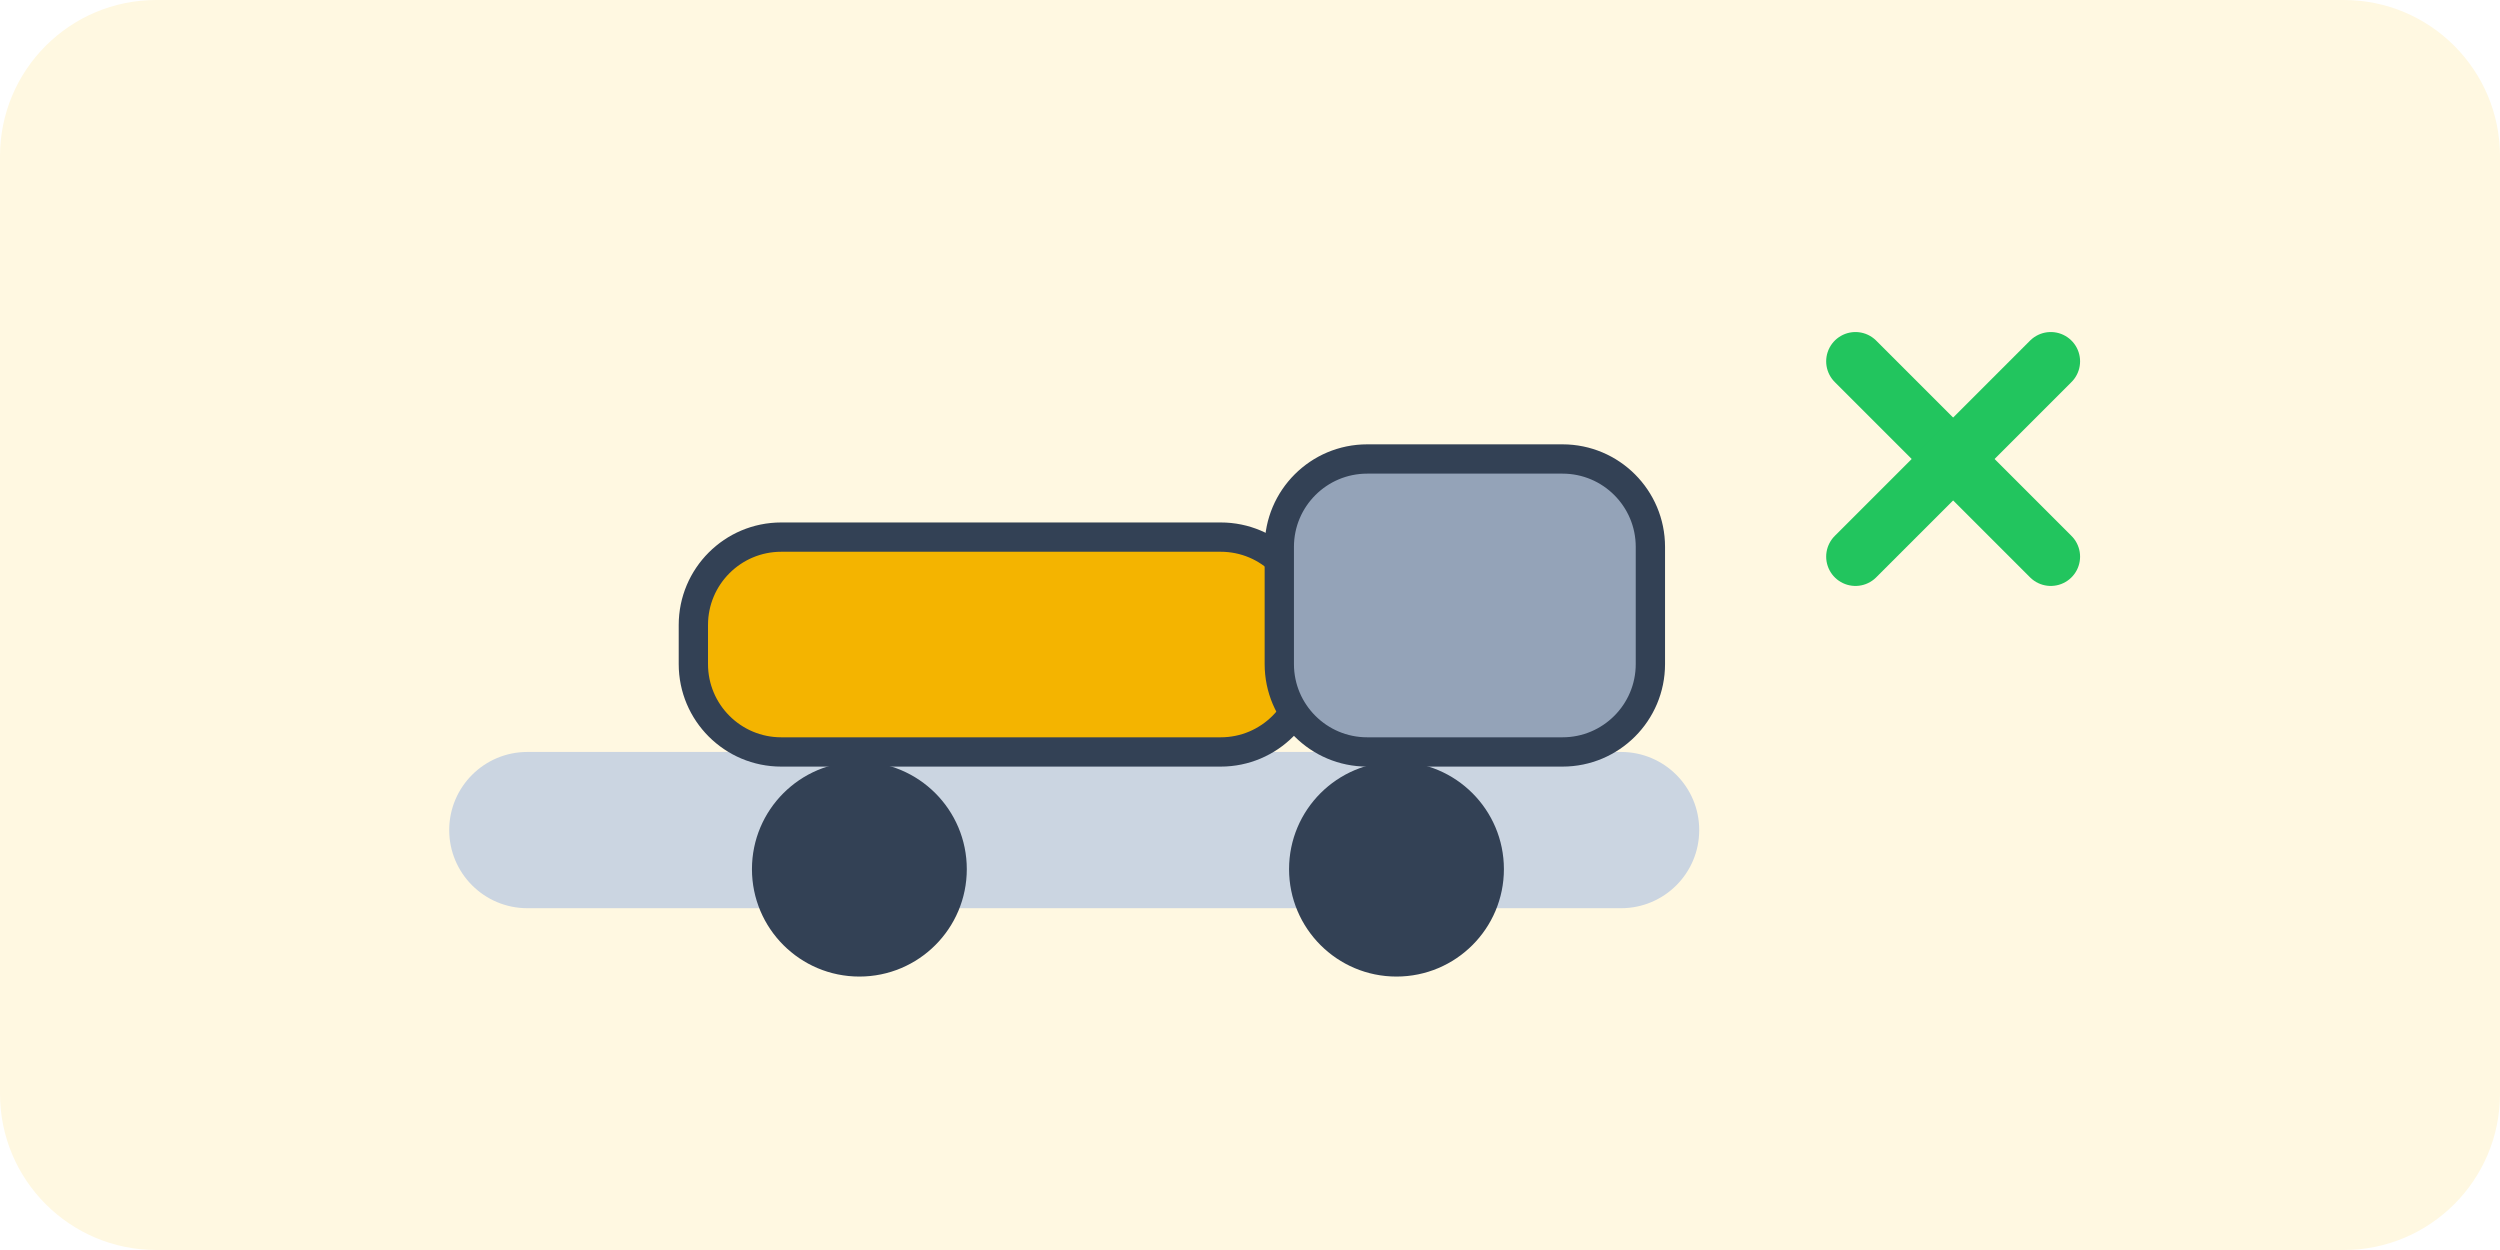
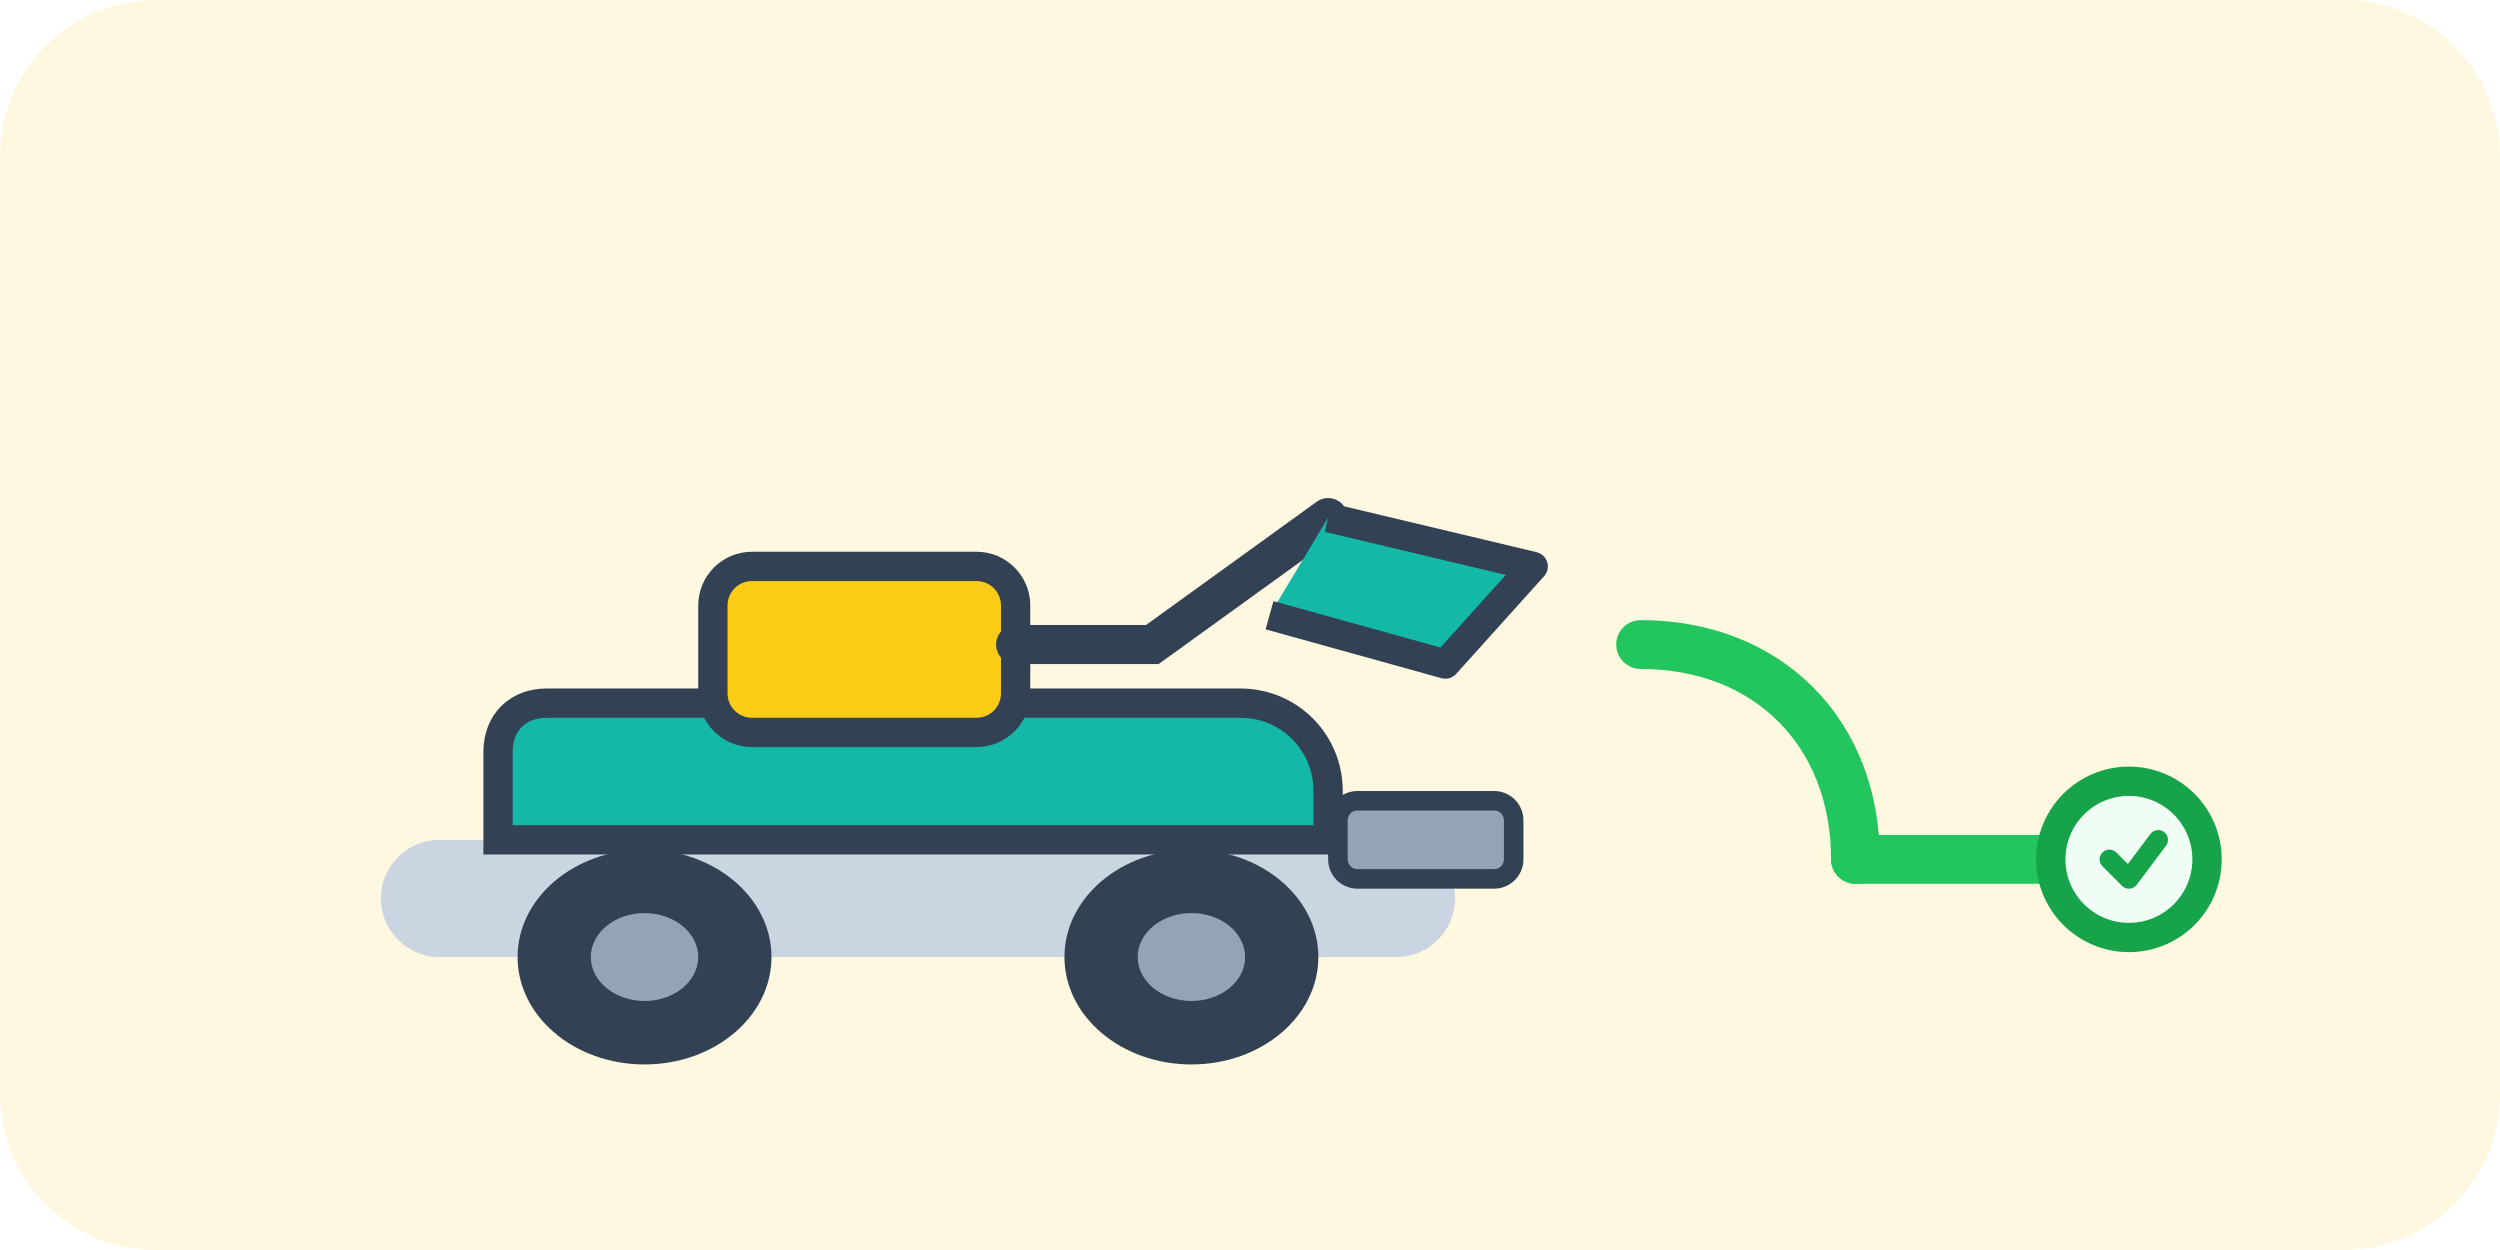
<svg xmlns="http://www.w3.org/2000/svg" width="512" height="256" viewBox="0 0 512 256" fill="none">
  <rect width="512" height="256" rx="32" fill="#FFF8E1" />
-   <rect x="92" y="154" width="256" height="32" rx="16" fill="#CBD5E1" />
-   <rect x="142" y="110" width="126" height="44" rx="18" fill="#F4B400" stroke="#334155" stroke-width="6" />
-   <rect x="262" y="94" width="76" height="60" rx="18" fill="#94A3B8" stroke="#334155" stroke-width="6" />
-   <circle cx="176" cy="178" r="22" fill="#334155" />
-   <circle cx="286" cy="178" r="22" fill="#334155" />
-   <path d="M380 74L420 114" stroke="#22C55E" stroke-width="12" stroke-linecap="round" />
-   <path d="M420 74L380 114" stroke="#22C55E" stroke-width="12" stroke-linecap="round" />
+   <rect x="78" y="172" width="220" height="24" rx="12" fill="#CBD5E1" />
+   <ellipse cx="132" cy="196" rx="26" ry="22" fill="#334155" />
+   <ellipse cx="132" cy="196" rx="11" ry="9" fill="#94A3B8" />
+   <ellipse cx="244" cy="196" rx="26" ry="22" fill="#334155" />
+   <ellipse cx="244" cy="196" rx="11" ry="9" fill="#94A3B8" />
+   <path d="M102 172H272V162C272 152 264 144 254 144H112C106 144 102 148 102 154V172Z" fill="#14B8A6" stroke="#334155" stroke-width="6" />
+   <rect x="146" y="116" width="62" height="34" rx="8" fill="#FACC15" stroke="#334155" stroke-width="6" />
+   <path d="M208 132H236L272 106" stroke="#334155" stroke-width="8" stroke-linecap="round" />
+   <path d="M272 106L314 116L296 136L260 126" fill="#14B8A6" stroke="#334155" stroke-width="6" stroke-linejoin="round" />
+   <rect x="274" y="164" width="36" height="16" rx="4" fill="#94A3B8" stroke="#334155" stroke-width="4" />
+   <path d="M336 132C362 132 380 150 380 176" stroke="#22C55E" stroke-width="10" stroke-linecap="round" />
+   <path d="M380 176H432" stroke="#22C55E" stroke-width="10" stroke-linecap="round" />
+   <circle cx="436" cy="176" r="16" fill="#F0FDF4" stroke="#16A34A" stroke-width="6" />
+   <path d="M432 176L436 180L442 172" stroke="#16A34A" stroke-width="4" stroke-linecap="round" stroke-linejoin="round" />
</svg>
